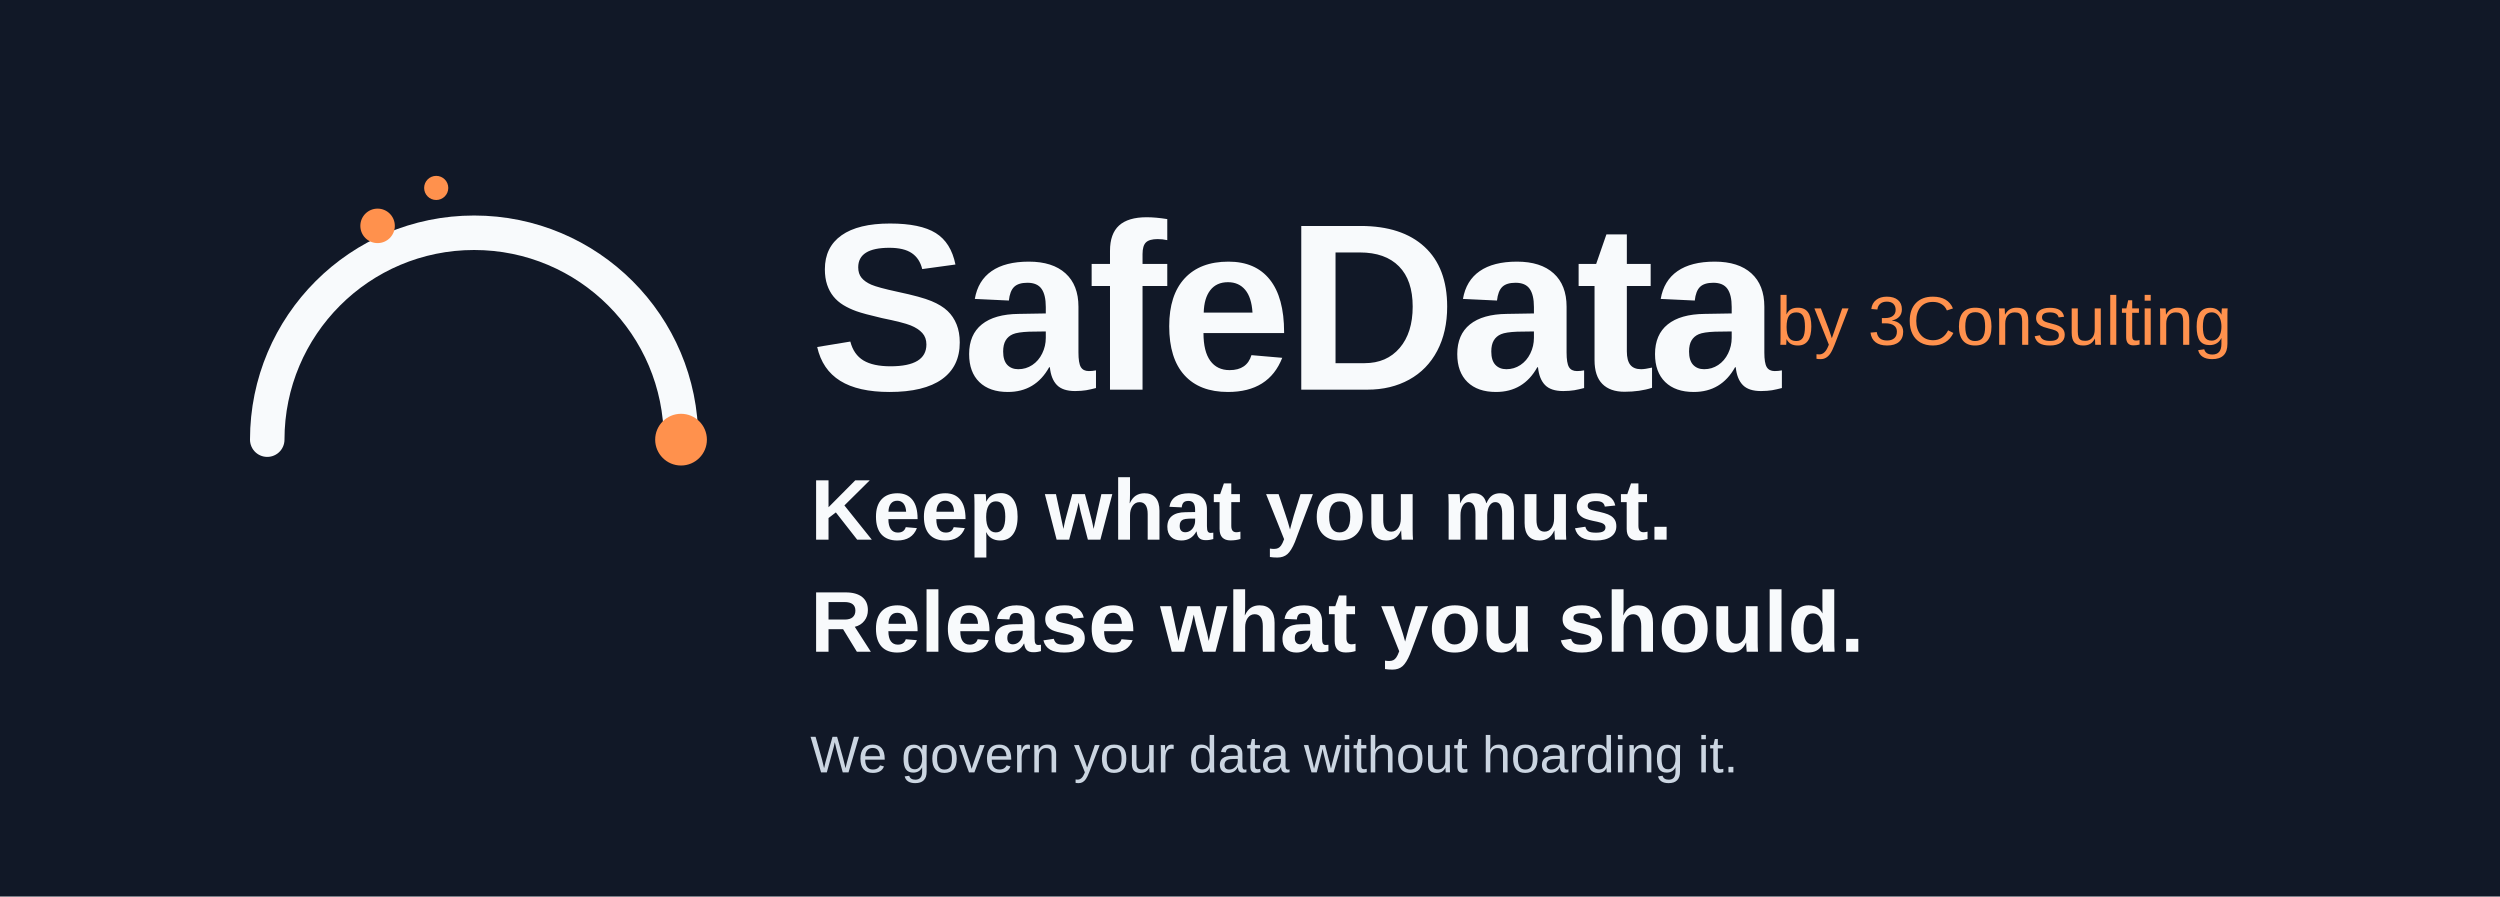
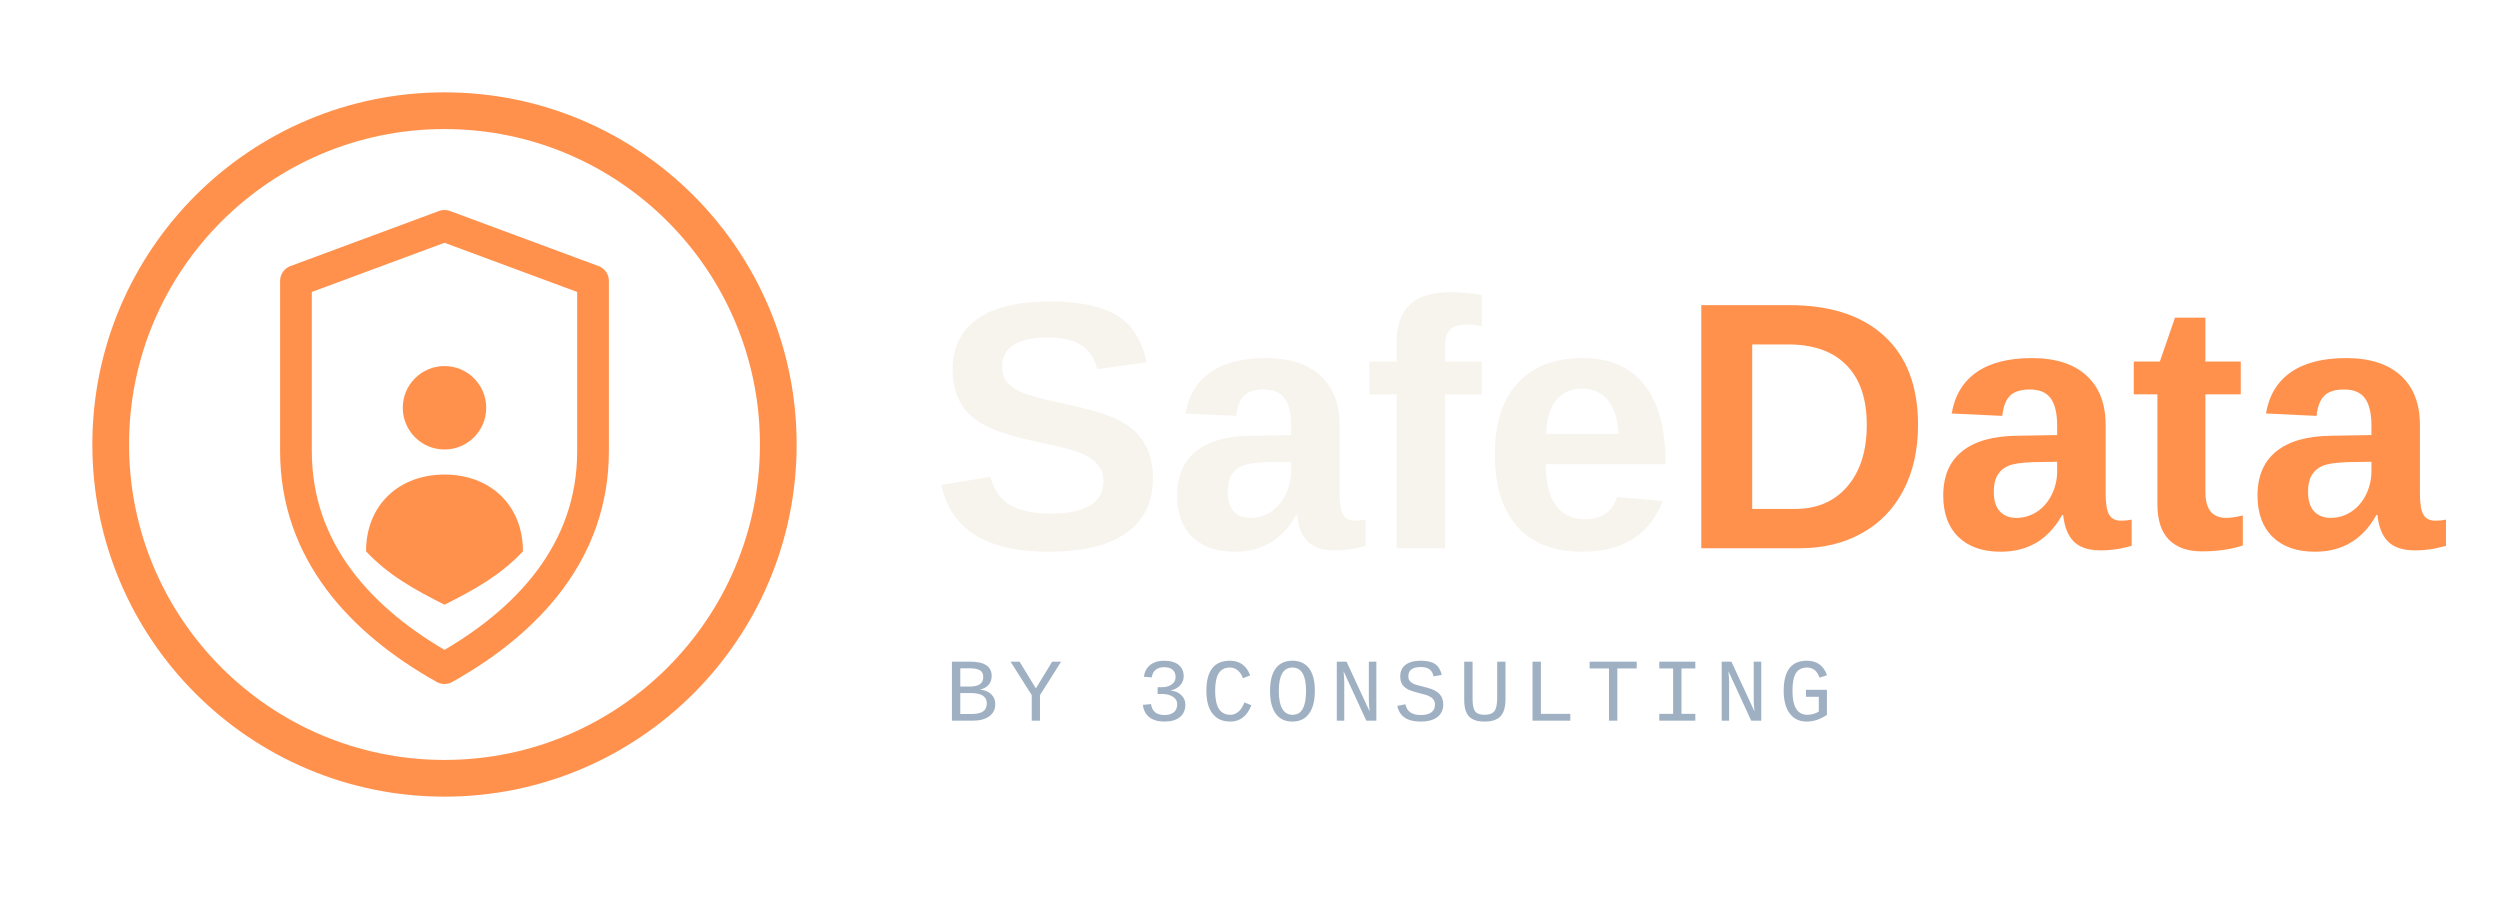
<svg xmlns="http://www.w3.org/2000/svg" viewBox="0 0 1450 520" role="img" aria-labelledby="title desc">
-   <defs>
-     <style>
-       .navy { fill: #f8fafc; }
-       .orange { fill: #ff914d; }
-       .muted { fill: #cbd5e1; }
-       .sans { font-family: 'Segoe UI', Arial, sans-serif; }
-       .brand { font-size: 138px; font-weight: 700; letter-spacing: -4px; }
-       .by { font-size: 40px; font-weight: 500; }
-       .line { font-size: 50px; font-weight: 600; }
-       .sub { font-size: 30px; font-weight: 500; }
-     </style>
-   </defs>
-   <rect width="1450" height="520" fill="#111827" />
-   <g transform="translate(35,35)">
-     <path d="M 120 220 A 120 120 0 1 1 360 220" fill="none" stroke="#f8fafc" stroke-width="20" stroke-linecap="round" />
-     <circle cx="360" cy="220" r="15" fill="#ff914d" />
-     <circle cx="184" cy="96" r="10" fill="#ff914d" />
-     <circle cx="218" cy="74" r="7" fill="#ff914d" />
+   <g transform="translate(10,10) scale(0.484)">
+     <circle cx="512" cy="512" r="400" fill="none" stroke="#FF914D" stroke-width="44" />
+     <path d="M512 250 L690 316 L690 520 C690 640 612 724 512 780 C412 724 334 640 334 520 L334 316 Z" fill="none" stroke="#FF914D" stroke-width="38" stroke-linejoin="round" />
+     <circle cx="512" cy="468" r="50" fill="#FF914D" />
+     <path d="M418 640 C418 584 458 548 512 548 C566 548 606 584 606 640 C580 668 548 686 512 704 C476 686 444 668 418 640 Z" fill="#FF914D" />
  </g>
-   <g transform="translate(470,108)">
-     <text x="0" y="118" class="sans brand navy">SafeData</text>
-     <text x="560" y="92" class="sans by orange">by 3Consulting</text>
-     <text x="0" y="205" class="sans line navy">Keep what you must.</text>
-     <text x="0" y="270" class="sans line navy">Release what you should.</text>
-     <text x="0" y="340" class="sans sub muted">We govern your data without hoarding it.</text>
-   </g>
+   <text x="540" y="318" font-family="'Segoe UI', Arial, sans-serif" font-size="205" font-weight="700" fill="#F7F4EE">Safe<tspan fill="#FF914D">Data</tspan>
+   </text>
+   <text x="548" y="418" font-family="Consolas, 'Courier New', monospace" font-size="52" letter-spacing="6" fill="#9FB0C3">BY 3CONSULTING</text>
</svg>
